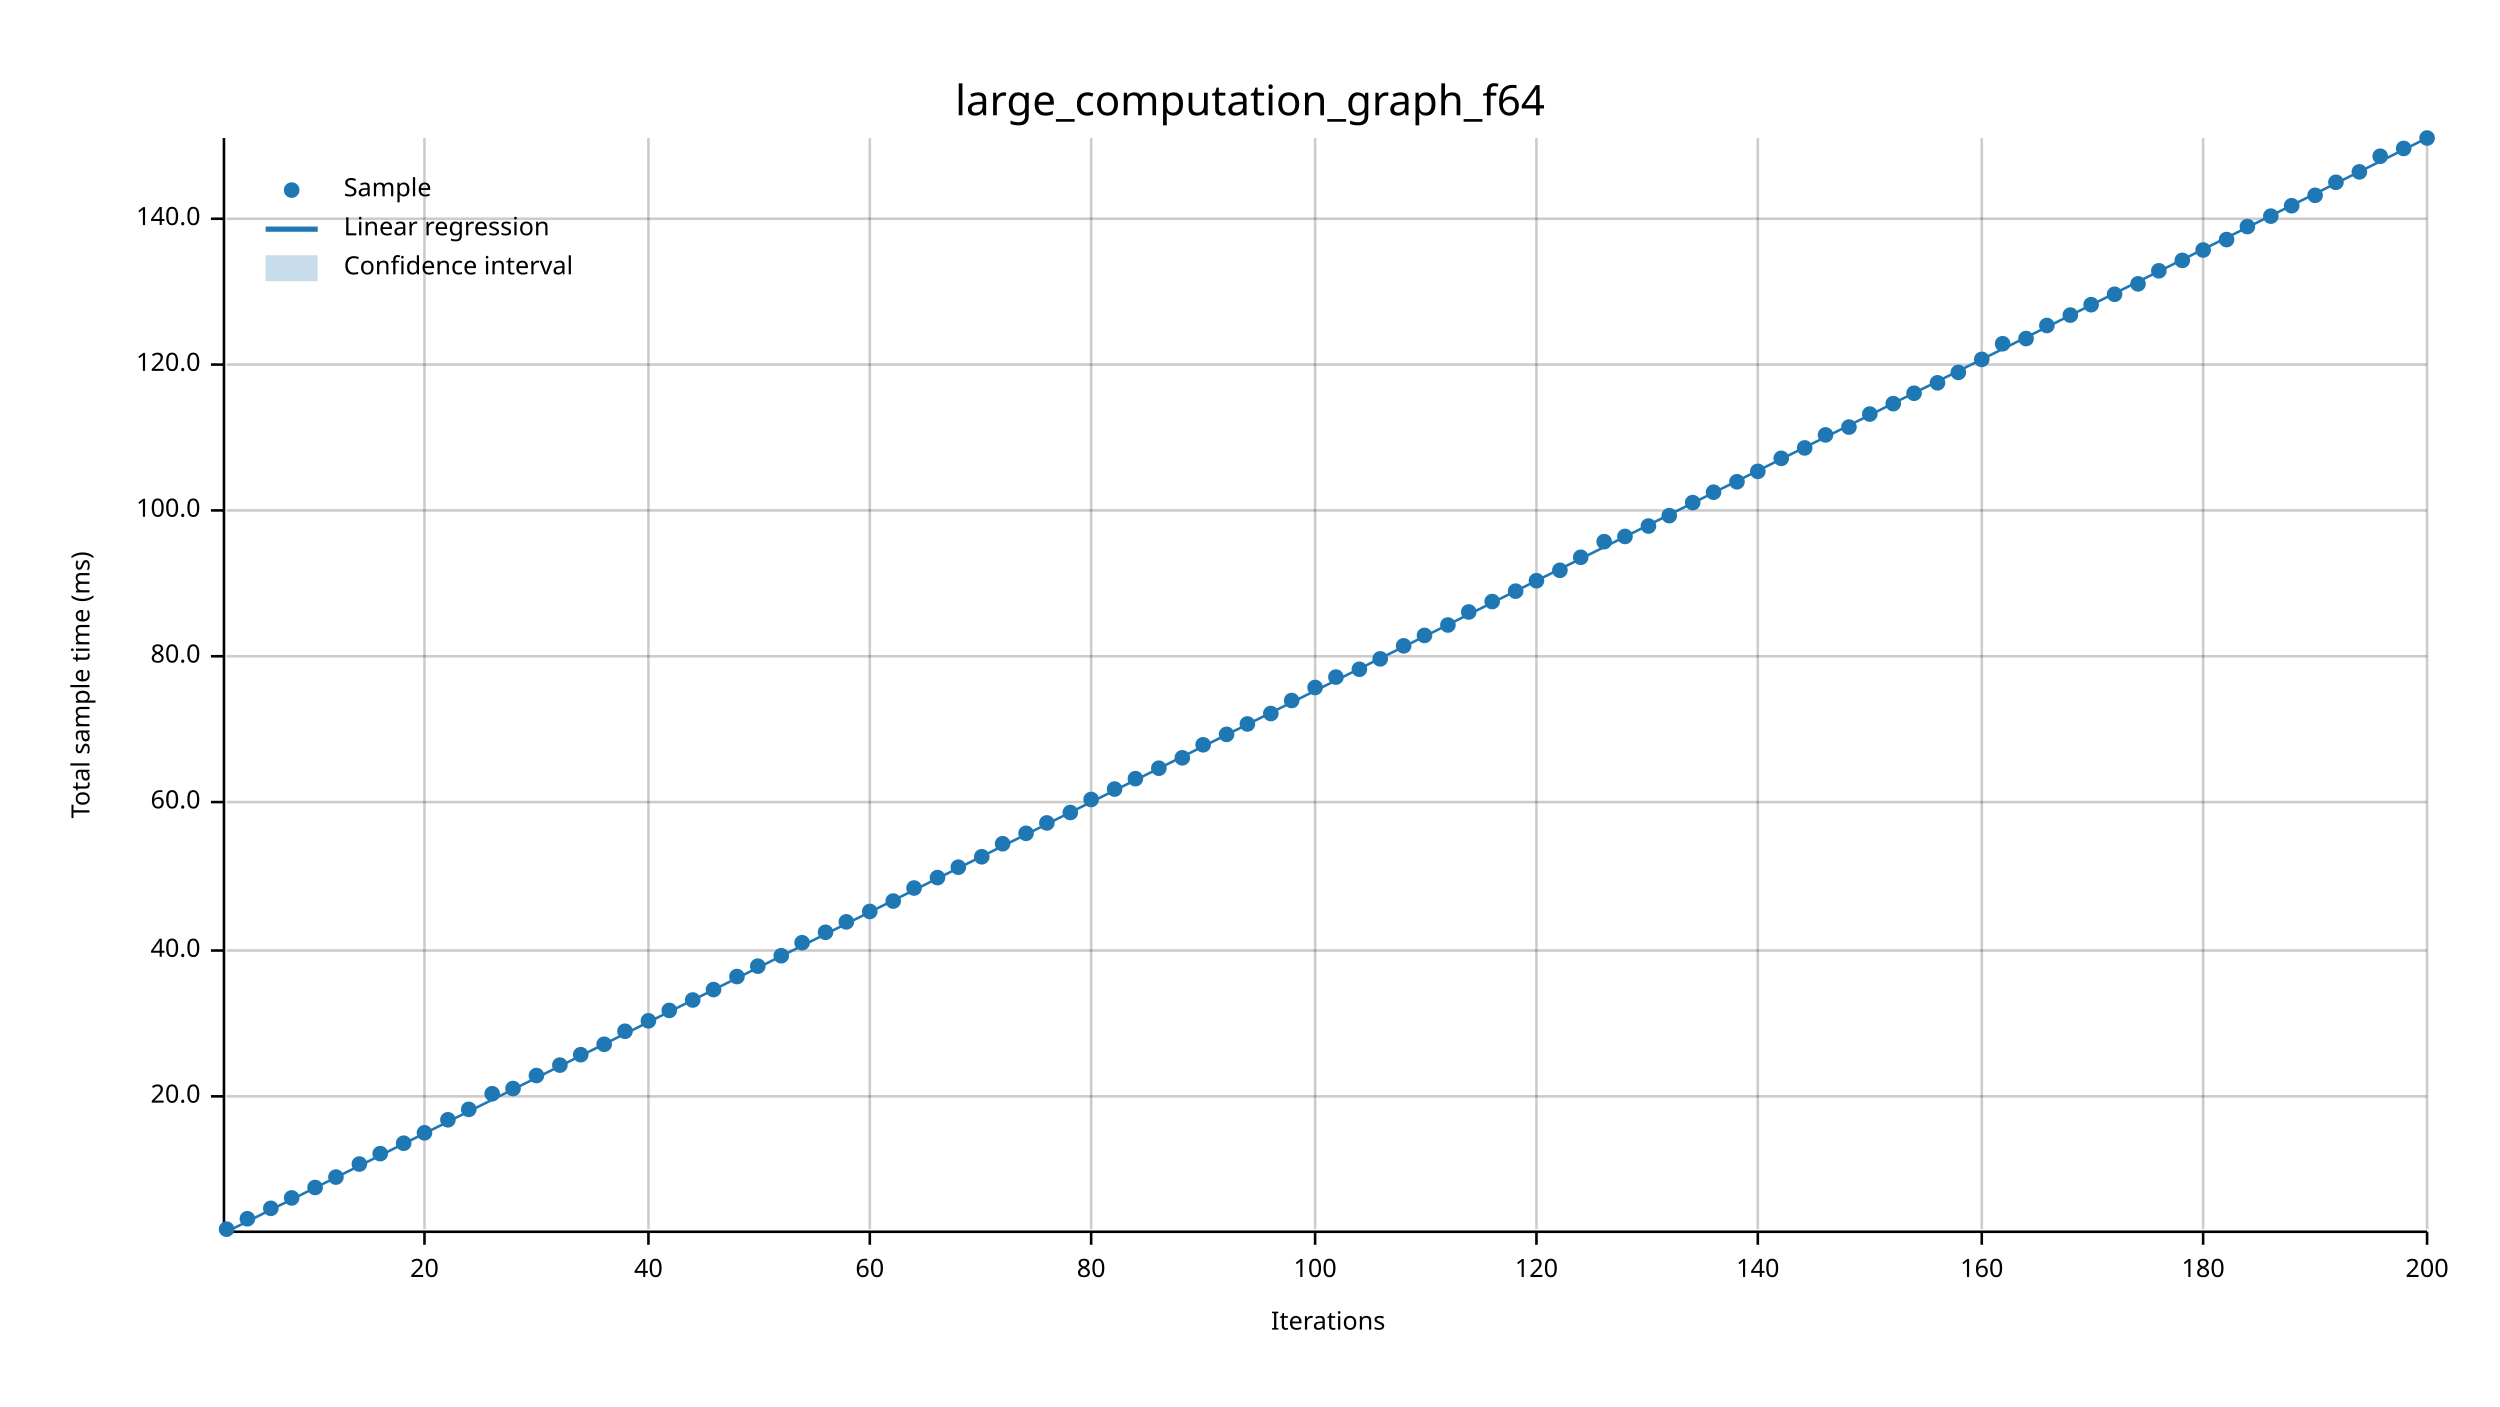
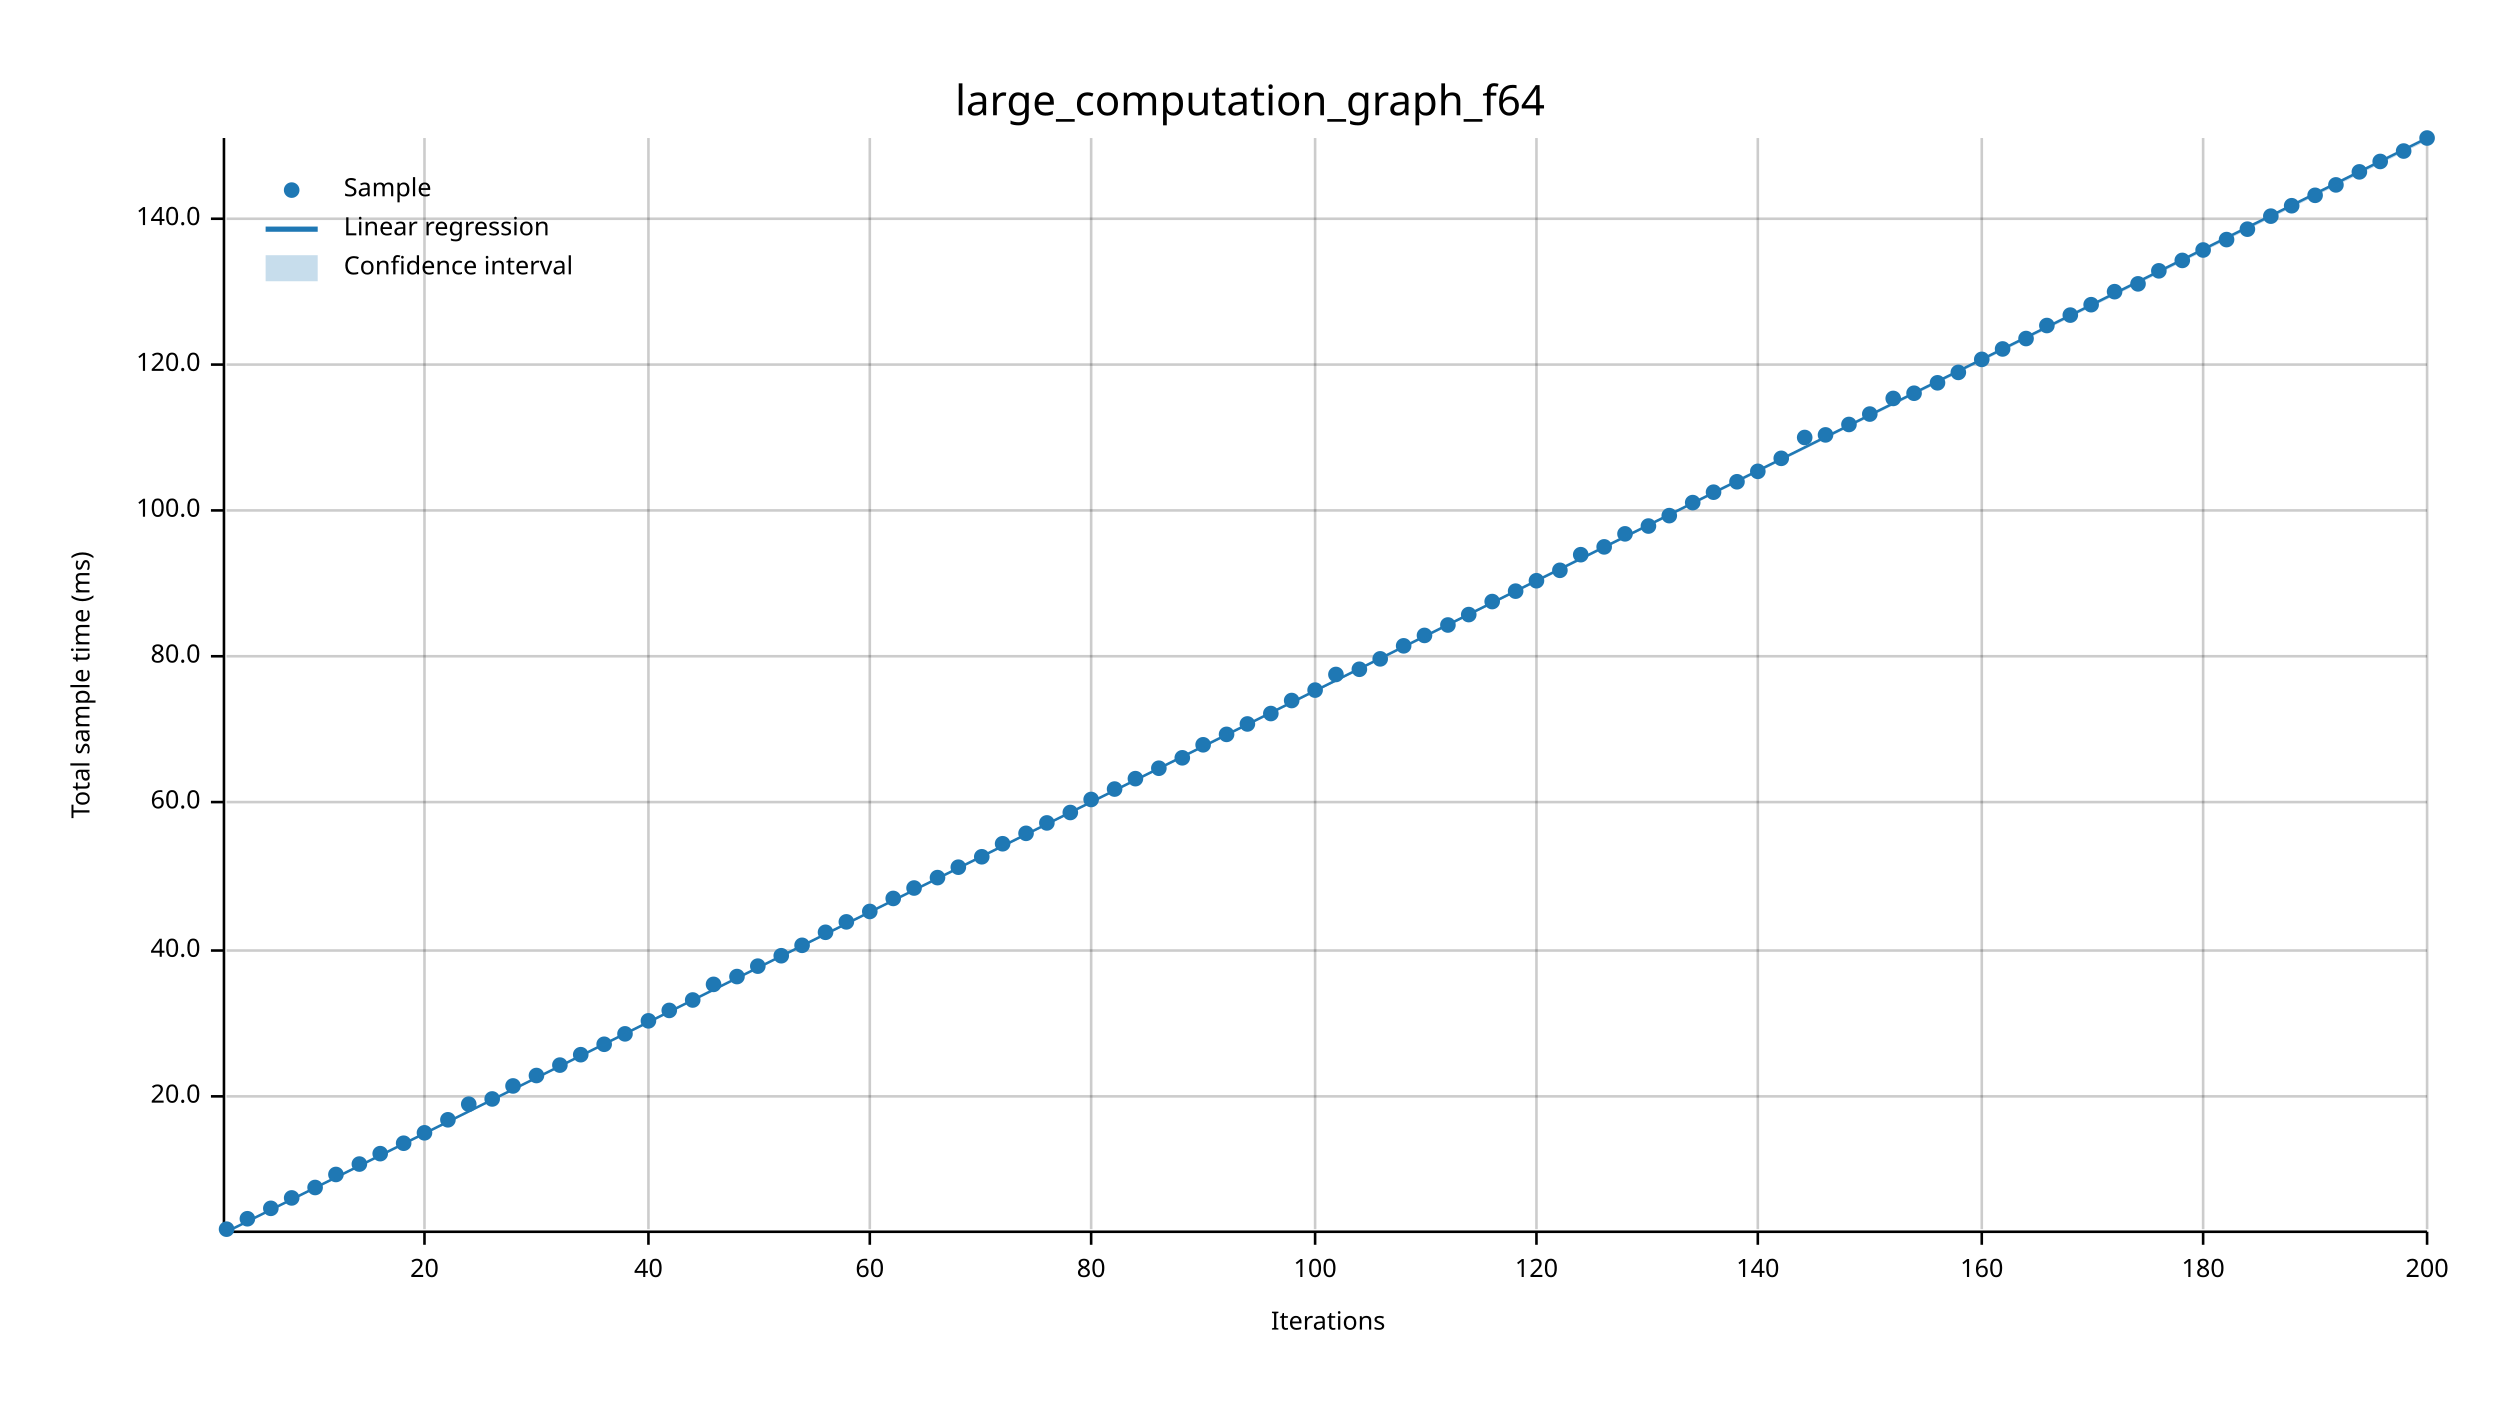
<svg xmlns="http://www.w3.org/2000/svg" width="960" height="540" viewBox="0 0 960 540">
  <text x="480" y="32" dy="0.76em" text-anchor="middle" font-family="sans-serif" font-size="16.129" opacity="1" fill="#000000">
large_computation_graph_f64
</text>
  <text x="27" y="263" dy="0.76em" text-anchor="middle" font-family="sans-serif" font-size="9.677" opacity="1" fill="#000000" transform="rotate(270, 27, 263)">
Total sample time (ms)
</text>
  <text x="510" y="513" dy="-0.5ex" text-anchor="middle" font-family="sans-serif" font-size="9.677" opacity="1" fill="#000000">
Iterations
</text>
  <line opacity="0.2" stroke="#000000" stroke-width="1" x1="163" y1="472" x2="163" y2="53" />
  <line opacity="0.2" stroke="#000000" stroke-width="1" x1="249" y1="472" x2="249" y2="53" />
  <line opacity="0.2" stroke="#000000" stroke-width="1" x1="334" y1="472" x2="334" y2="53" />
  <line opacity="0.2" stroke="#000000" stroke-width="1" x1="419" y1="472" x2="419" y2="53" />
  <line opacity="0.2" stroke="#000000" stroke-width="1" x1="505" y1="472" x2="505" y2="53" />
  <line opacity="0.2" stroke="#000000" stroke-width="1" x1="590" y1="472" x2="590" y2="53" />
  <line opacity="0.2" stroke="#000000" stroke-width="1" x1="675" y1="472" x2="675" y2="53" />
  <line opacity="0.2" stroke="#000000" stroke-width="1" x1="761" y1="472" x2="761" y2="53" />
  <line opacity="0.2" stroke="#000000" stroke-width="1" x1="846" y1="472" x2="846" y2="53" />
  <line opacity="0.2" stroke="#000000" stroke-width="1" x1="932" y1="472" x2="932" y2="53" />
  <line opacity="0.2" stroke="#000000" stroke-width="1" x1="87" y1="421" x2="932" y2="421" />
  <line opacity="0.2" stroke="#000000" stroke-width="1" x1="87" y1="365" x2="932" y2="365" />
  <line opacity="0.2" stroke="#000000" stroke-width="1" x1="87" y1="308" x2="932" y2="308" />
  <line opacity="0.2" stroke="#000000" stroke-width="1" x1="87" y1="252" x2="932" y2="252" />
  <line opacity="0.2" stroke="#000000" stroke-width="1" x1="87" y1="196" x2="932" y2="196" />
  <line opacity="0.2" stroke="#000000" stroke-width="1" x1="87" y1="140" x2="932" y2="140" />
  <line opacity="0.2" stroke="#000000" stroke-width="1" x1="87" y1="84" x2="932" y2="84" />
  <polyline fill="none" opacity="1" stroke="#000000" stroke-width="1" points="86,53 86,472 " />
  <text x="77" y="421" dy="0.5ex" text-anchor="end" font-family="sans-serif" font-size="9.677" opacity="1" fill="#000000">
20.0
</text>
  <polyline fill="none" opacity="1" stroke="#000000" stroke-width="1" points="81,421 86,421 " />
  <text x="77" y="365" dy="0.5ex" text-anchor="end" font-family="sans-serif" font-size="9.677" opacity="1" fill="#000000">
40.0
</text>
  <polyline fill="none" opacity="1" stroke="#000000" stroke-width="1" points="81,365 86,365 " />
  <text x="77" y="308" dy="0.5ex" text-anchor="end" font-family="sans-serif" font-size="9.677" opacity="1" fill="#000000">
60.0
</text>
  <polyline fill="none" opacity="1" stroke="#000000" stroke-width="1" points="81,308 86,308 " />
  <text x="77" y="252" dy="0.5ex" text-anchor="end" font-family="sans-serif" font-size="9.677" opacity="1" fill="#000000">
80.0
</text>
  <polyline fill="none" opacity="1" stroke="#000000" stroke-width="1" points="81,252 86,252 " />
  <text x="77" y="196" dy="0.5ex" text-anchor="end" font-family="sans-serif" font-size="9.677" opacity="1" fill="#000000">
100.0
</text>
  <polyline fill="none" opacity="1" stroke="#000000" stroke-width="1" points="81,196 86,196 " />
  <text x="77" y="140" dy="0.5ex" text-anchor="end" font-family="sans-serif" font-size="9.677" opacity="1" fill="#000000">
120.0
</text>
  <polyline fill="none" opacity="1" stroke="#000000" stroke-width="1" points="81,140 86,140 " />
  <text x="77" y="84" dy="0.5ex" text-anchor="end" font-family="sans-serif" font-size="9.677" opacity="1" fill="#000000">
140.0
</text>
  <polyline fill="none" opacity="1" stroke="#000000" stroke-width="1" points="81,84 86,84 " />
  <polyline fill="none" opacity="1" stroke="#000000" stroke-width="1" points="87,473 932,473 " />
  <text x="163" y="483" dy="0.76em" text-anchor="middle" font-family="sans-serif" font-size="9.677" opacity="1" fill="#000000">
20
</text>
  <polyline fill="none" opacity="1" stroke="#000000" stroke-width="1" points="163,473 163,478 " />
  <text x="249" y="483" dy="0.76em" text-anchor="middle" font-family="sans-serif" font-size="9.677" opacity="1" fill="#000000">
40
</text>
  <polyline fill="none" opacity="1" stroke="#000000" stroke-width="1" points="249,473 249,478 " />
  <text x="334" y="483" dy="0.76em" text-anchor="middle" font-family="sans-serif" font-size="9.677" opacity="1" fill="#000000">
60
</text>
  <polyline fill="none" opacity="1" stroke="#000000" stroke-width="1" points="334,473 334,478 " />
  <text x="419" y="483" dy="0.76em" text-anchor="middle" font-family="sans-serif" font-size="9.677" opacity="1" fill="#000000">
80
</text>
  <polyline fill="none" opacity="1" stroke="#000000" stroke-width="1" points="419,473 419,478 " />
  <text x="505" y="483" dy="0.76em" text-anchor="middle" font-family="sans-serif" font-size="9.677" opacity="1" fill="#000000">
100
</text>
  <polyline fill="none" opacity="1" stroke="#000000" stroke-width="1" points="505,473 505,478 " />
  <text x="590" y="483" dy="0.76em" text-anchor="middle" font-family="sans-serif" font-size="9.677" opacity="1" fill="#000000">
120
</text>
  <polyline fill="none" opacity="1" stroke="#000000" stroke-width="1" points="590,473 590,478 " />
  <text x="675" y="483" dy="0.76em" text-anchor="middle" font-family="sans-serif" font-size="9.677" opacity="1" fill="#000000">
140
</text>
  <polyline fill="none" opacity="1" stroke="#000000" stroke-width="1" points="675,473 675,478 " />
  <text x="761" y="483" dy="0.76em" text-anchor="middle" font-family="sans-serif" font-size="9.677" opacity="1" fill="#000000">
160
</text>
  <polyline fill="none" opacity="1" stroke="#000000" stroke-width="1" points="761,473 761,478 " />
  <text x="846" y="483" dy="0.76em" text-anchor="middle" font-family="sans-serif" font-size="9.677" opacity="1" fill="#000000">
180
</text>
  <polyline fill="none" opacity="1" stroke="#000000" stroke-width="1" points="846,473 846,478 " />
  <text x="932" y="483" dy="0.76em" text-anchor="middle" font-family="sans-serif" font-size="9.677" opacity="1" fill="#000000">
200
</text>
  <polyline fill="none" opacity="1" stroke="#000000" stroke-width="1" points="932,473 932,478 " />
  <circle cx="87" cy="472" r="3" opacity="1" fill="#1F78B4" stroke="none" stroke-width="1" />
  <circle cx="95" cy="468" r="3" opacity="1" fill="#1F78B4" stroke="none" stroke-width="1" />
  <circle cx="104" cy="464" r="3" opacity="1" fill="#1F78B4" stroke="none" stroke-width="1" />
  <circle cx="112" cy="460" r="3" opacity="1" fill="#1F78B4" stroke="none" stroke-width="1" />
  <circle cx="121" cy="456" r="3" opacity="1" fill="#1F78B4" stroke="none" stroke-width="1" />
-   <circle cx="129" cy="452" r="3" opacity="1" fill="#1F78B4" stroke="none" stroke-width="1" />
+   <circle cx="129" cy="451" r="3" opacity="1" fill="#1F78B4" stroke="none" stroke-width="1" />
  <circle cx="138" cy="447" r="3" opacity="1" fill="#1F78B4" stroke="none" stroke-width="1" />
  <circle cx="146" cy="443" r="3" opacity="1" fill="#1F78B4" stroke="none" stroke-width="1" />
  <circle cx="155" cy="439" r="3" opacity="1" fill="#1F78B4" stroke="none" stroke-width="1" />
  <circle cx="163" cy="435" r="3" opacity="1" fill="#1F78B4" stroke="none" stroke-width="1" />
  <circle cx="172" cy="430" r="3" opacity="1" fill="#1F78B4" stroke="none" stroke-width="1" />
-   <circle cx="180" cy="426" r="3" opacity="1" fill="#1F78B4" stroke="none" stroke-width="1" />
-   <circle cx="189" cy="420" r="3" opacity="1" fill="#1F78B4" stroke="none" stroke-width="1" />
-   <circle cx="197" cy="418" r="3" opacity="1" fill="#1F78B4" stroke="none" stroke-width="1" />
+   <circle cx="180" cy="424" r="3" opacity="1" fill="#1F78B4" stroke="none" stroke-width="1" />
+   <circle cx="189" cy="422" r="3" opacity="1" fill="#1F78B4" stroke="none" stroke-width="1" />
+   <circle cx="197" cy="417" r="3" opacity="1" fill="#1F78B4" stroke="none" stroke-width="1" />
  <circle cx="206" cy="413" r="3" opacity="1" fill="#1F78B4" stroke="none" stroke-width="1" />
  <circle cx="215" cy="409" r="3" opacity="1" fill="#1F78B4" stroke="none" stroke-width="1" />
  <circle cx="223" cy="405" r="3" opacity="1" fill="#1F78B4" stroke="none" stroke-width="1" />
  <circle cx="232" cy="401" r="3" opacity="1" fill="#1F78B4" stroke="none" stroke-width="1" />
-   <circle cx="240" cy="396" r="3" opacity="1" fill="#1F78B4" stroke="none" stroke-width="1" />
+   <circle cx="240" cy="397" r="3" opacity="1" fill="#1F78B4" stroke="none" stroke-width="1" />
  <circle cx="249" cy="392" r="3" opacity="1" fill="#1F78B4" stroke="none" stroke-width="1" />
  <circle cx="257" cy="388" r="3" opacity="1" fill="#1F78B4" stroke="none" stroke-width="1" />
  <circle cx="266" cy="384" r="3" opacity="1" fill="#1F78B4" stroke="none" stroke-width="1" />
-   <circle cx="274" cy="380" r="3" opacity="1" fill="#1F78B4" stroke="none" stroke-width="1" />
+   <circle cx="274" cy="378" r="3" opacity="1" fill="#1F78B4" stroke="none" stroke-width="1" />
  <circle cx="283" cy="375" r="3" opacity="1" fill="#1F78B4" stroke="none" stroke-width="1" />
  <circle cx="291" cy="371" r="3" opacity="1" fill="#1F78B4" stroke="none" stroke-width="1" />
  <circle cx="300" cy="367" r="3" opacity="1" fill="#1F78B4" stroke="none" stroke-width="1" />
-   <circle cx="308" cy="362" r="3" opacity="1" fill="#1F78B4" stroke="none" stroke-width="1" />
+   <circle cx="308" cy="363" r="3" opacity="1" fill="#1F78B4" stroke="none" stroke-width="1" />
  <circle cx="317" cy="358" r="3" opacity="1" fill="#1F78B4" stroke="none" stroke-width="1" />
  <circle cx="325" cy="354" r="3" opacity="1" fill="#1F78B4" stroke="none" stroke-width="1" />
  <circle cx="334" cy="350" r="3" opacity="1" fill="#1F78B4" stroke="none" stroke-width="1" />
-   <circle cx="343" cy="346" r="3" opacity="1" fill="#1F78B4" stroke="none" stroke-width="1" />
+   <circle cx="343" cy="345" r="3" opacity="1" fill="#1F78B4" stroke="none" stroke-width="1" />
  <circle cx="351" cy="341" r="3" opacity="1" fill="#1F78B4" stroke="none" stroke-width="1" />
  <circle cx="360" cy="337" r="3" opacity="1" fill="#1F78B4" stroke="none" stroke-width="1" />
  <circle cx="368" cy="333" r="3" opacity="1" fill="#1F78B4" stroke="none" stroke-width="1" />
  <circle cx="377" cy="329" r="3" opacity="1" fill="#1F78B4" stroke="none" stroke-width="1" />
  <circle cx="385" cy="324" r="3" opacity="1" fill="#1F78B4" stroke="none" stroke-width="1" />
  <circle cx="394" cy="320" r="3" opacity="1" fill="#1F78B4" stroke="none" stroke-width="1" />
  <circle cx="402" cy="316" r="3" opacity="1" fill="#1F78B4" stroke="none" stroke-width="1" />
  <circle cx="411" cy="312" r="3" opacity="1" fill="#1F78B4" stroke="none" stroke-width="1" />
  <circle cx="419" cy="307" r="3" opacity="1" fill="#1F78B4" stroke="none" stroke-width="1" />
  <circle cx="428" cy="303" r="3" opacity="1" fill="#1F78B4" stroke="none" stroke-width="1" />
  <circle cx="436" cy="299" r="3" opacity="1" fill="#1F78B4" stroke="none" stroke-width="1" />
  <circle cx="445" cy="295" r="3" opacity="1" fill="#1F78B4" stroke="none" stroke-width="1" />
  <circle cx="454" cy="291" r="3" opacity="1" fill="#1F78B4" stroke="none" stroke-width="1" />
  <circle cx="462" cy="286" r="3" opacity="1" fill="#1F78B4" stroke="none" stroke-width="1" />
  <circle cx="471" cy="282" r="3" opacity="1" fill="#1F78B4" stroke="none" stroke-width="1" />
  <circle cx="479" cy="278" r="3" opacity="1" fill="#1F78B4" stroke="none" stroke-width="1" />
  <circle cx="488" cy="274" r="3" opacity="1" fill="#1F78B4" stroke="none" stroke-width="1" />
  <circle cx="496" cy="269" r="3" opacity="1" fill="#1F78B4" stroke="none" stroke-width="1" />
-   <circle cx="505" cy="264" r="3" opacity="1" fill="#1F78B4" stroke="none" stroke-width="1" />
-   <circle cx="513" cy="260" r="3" opacity="1" fill="#1F78B4" stroke="none" stroke-width="1" />
+   <circle cx="505" cy="265" r="3" opacity="1" fill="#1F78B4" stroke="none" stroke-width="1" />
+   <circle cx="513" cy="259" r="3" opacity="1" fill="#1F78B4" stroke="none" stroke-width="1" />
  <circle cx="522" cy="257" r="3" opacity="1" fill="#1F78B4" stroke="none" stroke-width="1" />
  <circle cx="530" cy="253" r="3" opacity="1" fill="#1F78B4" stroke="none" stroke-width="1" />
  <circle cx="539" cy="248" r="3" opacity="1" fill="#1F78B4" stroke="none" stroke-width="1" />
  <circle cx="547" cy="244" r="3" opacity="1" fill="#1F78B4" stroke="none" stroke-width="1" />
  <circle cx="556" cy="240" r="3" opacity="1" fill="#1F78B4" stroke="none" stroke-width="1" />
-   <circle cx="564" cy="235" r="3" opacity="1" fill="#1F78B4" stroke="none" stroke-width="1" />
+   <circle cx="564" cy="236" r="3" opacity="1" fill="#1F78B4" stroke="none" stroke-width="1" />
  <circle cx="573" cy="231" r="3" opacity="1" fill="#1F78B4" stroke="none" stroke-width="1" />
  <circle cx="582" cy="227" r="3" opacity="1" fill="#1F78B4" stroke="none" stroke-width="1" />
  <circle cx="590" cy="223" r="3" opacity="1" fill="#1F78B4" stroke="none" stroke-width="1" />
  <circle cx="599" cy="219" r="3" opacity="1" fill="#1F78B4" stroke="none" stroke-width="1" />
-   <circle cx="607" cy="214" r="3" opacity="1" fill="#1F78B4" stroke="none" stroke-width="1" />
-   <circle cx="616" cy="208" r="3" opacity="1" fill="#1F78B4" stroke="none" stroke-width="1" />
-   <circle cx="624" cy="206" r="3" opacity="1" fill="#1F78B4" stroke="none" stroke-width="1" />
+   <circle cx="607" cy="213" r="3" opacity="1" fill="#1F78B4" stroke="none" stroke-width="1" />
+   <circle cx="616" cy="210" r="3" opacity="1" fill="#1F78B4" stroke="none" stroke-width="1" />
+   <circle cx="624" cy="205" r="3" opacity="1" fill="#1F78B4" stroke="none" stroke-width="1" />
  <circle cx="633" cy="202" r="3" opacity="1" fill="#1F78B4" stroke="none" stroke-width="1" />
  <circle cx="641" cy="198" r="3" opacity="1" fill="#1F78B4" stroke="none" stroke-width="1" />
  <circle cx="650" cy="193" r="3" opacity="1" fill="#1F78B4" stroke="none" stroke-width="1" />
  <circle cx="658" cy="189" r="3" opacity="1" fill="#1F78B4" stroke="none" stroke-width="1" />
  <circle cx="667" cy="185" r="3" opacity="1" fill="#1F78B4" stroke="none" stroke-width="1" />
  <circle cx="675" cy="181" r="3" opacity="1" fill="#1F78B4" stroke="none" stroke-width="1" />
  <circle cx="684" cy="176" r="3" opacity="1" fill="#1F78B4" stroke="none" stroke-width="1" />
-   <circle cx="693" cy="172" r="3" opacity="1" fill="#1F78B4" stroke="none" stroke-width="1" />
+   <circle cx="693" cy="168" r="3" opacity="1" fill="#1F78B4" stroke="none" stroke-width="1" />
  <circle cx="701" cy="167" r="3" opacity="1" fill="#1F78B4" stroke="none" stroke-width="1" />
-   <circle cx="710" cy="164" r="3" opacity="1" fill="#1F78B4" stroke="none" stroke-width="1" />
+   <circle cx="710" cy="163" r="3" opacity="1" fill="#1F78B4" stroke="none" stroke-width="1" />
  <circle cx="718" cy="159" r="3" opacity="1" fill="#1F78B4" stroke="none" stroke-width="1" />
-   <circle cx="727" cy="155" r="3" opacity="1" fill="#1F78B4" stroke="none" stroke-width="1" />
+   <circle cx="727" cy="153" r="3" opacity="1" fill="#1F78B4" stroke="none" stroke-width="1" />
  <circle cx="735" cy="151" r="3" opacity="1" fill="#1F78B4" stroke="none" stroke-width="1" />
  <circle cx="744" cy="147" r="3" opacity="1" fill="#1F78B4" stroke="none" stroke-width="1" />
  <circle cx="752" cy="143" r="3" opacity="1" fill="#1F78B4" stroke="none" stroke-width="1" />
  <circle cx="761" cy="138" r="3" opacity="1" fill="#1F78B4" stroke="none" stroke-width="1" />
-   <circle cx="769" cy="132" r="3" opacity="1" fill="#1F78B4" stroke="none" stroke-width="1" />
+   <circle cx="769" cy="134" r="3" opacity="1" fill="#1F78B4" stroke="none" stroke-width="1" />
  <circle cx="778" cy="130" r="3" opacity="1" fill="#1F78B4" stroke="none" stroke-width="1" />
  <circle cx="786" cy="125" r="3" opacity="1" fill="#1F78B4" stroke="none" stroke-width="1" />
  <circle cx="795" cy="121" r="3" opacity="1" fill="#1F78B4" stroke="none" stroke-width="1" />
  <circle cx="803" cy="117" r="3" opacity="1" fill="#1F78B4" stroke="none" stroke-width="1" />
-   <circle cx="812" cy="113" r="3" opacity="1" fill="#1F78B4" stroke="none" stroke-width="1" />
+   <circle cx="812" cy="112" r="3" opacity="1" fill="#1F78B4" stroke="none" stroke-width="1" />
  <circle cx="821" cy="109" r="3" opacity="1" fill="#1F78B4" stroke="none" stroke-width="1" />
  <circle cx="829" cy="104" r="3" opacity="1" fill="#1F78B4" stroke="none" stroke-width="1" />
  <circle cx="838" cy="100" r="3" opacity="1" fill="#1F78B4" stroke="none" stroke-width="1" />
  <circle cx="846" cy="96" r="3" opacity="1" fill="#1F78B4" stroke="none" stroke-width="1" />
  <circle cx="855" cy="92" r="3" opacity="1" fill="#1F78B4" stroke="none" stroke-width="1" />
-   <circle cx="863" cy="87" r="3" opacity="1" fill="#1F78B4" stroke="none" stroke-width="1" />
+   <circle cx="863" cy="88" r="3" opacity="1" fill="#1F78B4" stroke="none" stroke-width="1" />
  <circle cx="872" cy="83" r="3" opacity="1" fill="#1F78B4" stroke="none" stroke-width="1" />
  <circle cx="880" cy="79" r="3" opacity="1" fill="#1F78B4" stroke="none" stroke-width="1" />
  <circle cx="889" cy="75" r="3" opacity="1" fill="#1F78B4" stroke="none" stroke-width="1" />
-   <circle cx="897" cy="70" r="3" opacity="1" fill="#1F78B4" stroke="none" stroke-width="1" />
+   <circle cx="897" cy="71" r="3" opacity="1" fill="#1F78B4" stroke="none" stroke-width="1" />
  <circle cx="906" cy="66" r="3" opacity="1" fill="#1F78B4" stroke="none" stroke-width="1" />
-   <circle cx="914" cy="60" r="3" opacity="1" fill="#1F78B4" stroke="none" stroke-width="1" />
-   <circle cx="923" cy="57" r="3" opacity="1" fill="#1F78B4" stroke="none" stroke-width="1" />
+   <circle cx="914" cy="62" r="3" opacity="1" fill="#1F78B4" stroke="none" stroke-width="1" />
+   <circle cx="923" cy="58" r="3" opacity="1" fill="#1F78B4" stroke="none" stroke-width="1" />
  <circle cx="932" cy="53" r="3" opacity="1" fill="#1F78B4" stroke="none" stroke-width="1" />
  <polyline fill="none" opacity="1" stroke="#1F78B4" stroke-width="1" points="87,473 932,53 " />
-   <polygon opacity="0.25" fill="#1F78B4" points="87,473 932,53 932,53 " />
+   <polygon opacity="0.25" fill="#1F78B4" points="87,473 932,54 932,53 " />
  <text x="132" y="68" dy="0.76em" text-anchor="start" font-family="sans-serif" font-size="9.677" opacity="1" fill="#000000">
Sample
</text>
  <text x="132" y="83" dy="0.76em" text-anchor="start" font-family="sans-serif" font-size="9.677" opacity="1" fill="#000000">
Linear regression
</text>
  <text x="132" y="98" dy="0.76em" text-anchor="start" font-family="sans-serif" font-size="9.677" opacity="1" fill="#000000">
Confidence interval
</text>
  <circle cx="112" cy="73" r="3" opacity="1" fill="#1F78B4" stroke="none" stroke-width="1" />
  <polyline fill="none" opacity="1" stroke="#1F78B4" stroke-width="2" points="102,88 122,88 " />
  <rect x="102" y="98" width="20" height="10" opacity="0.25" fill="#1F78B4" stroke="none" />
</svg>
